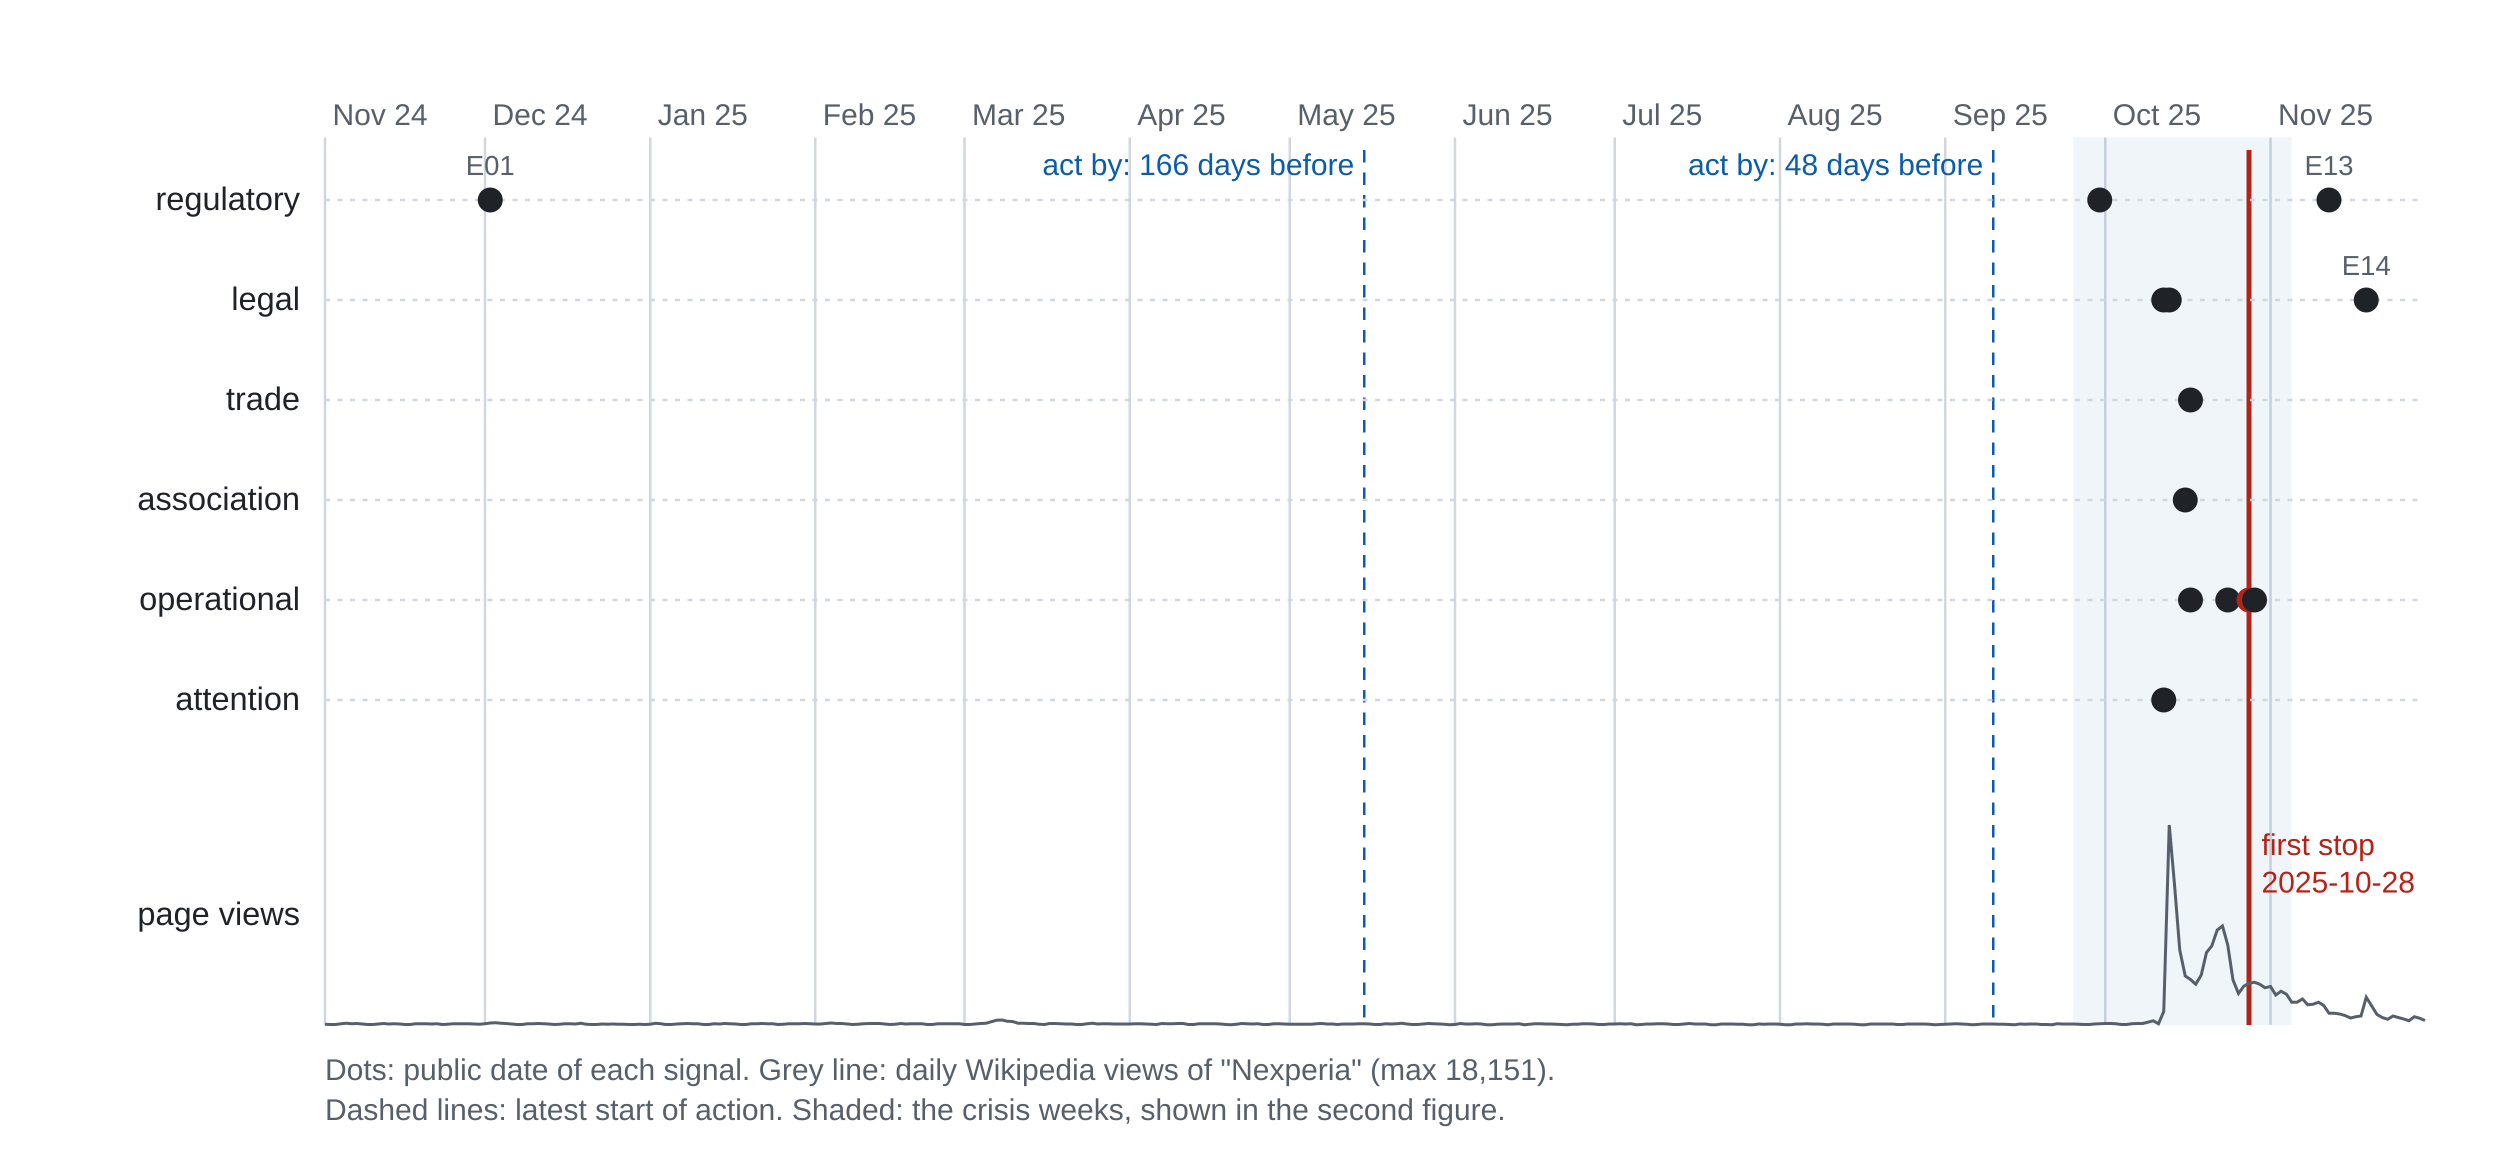
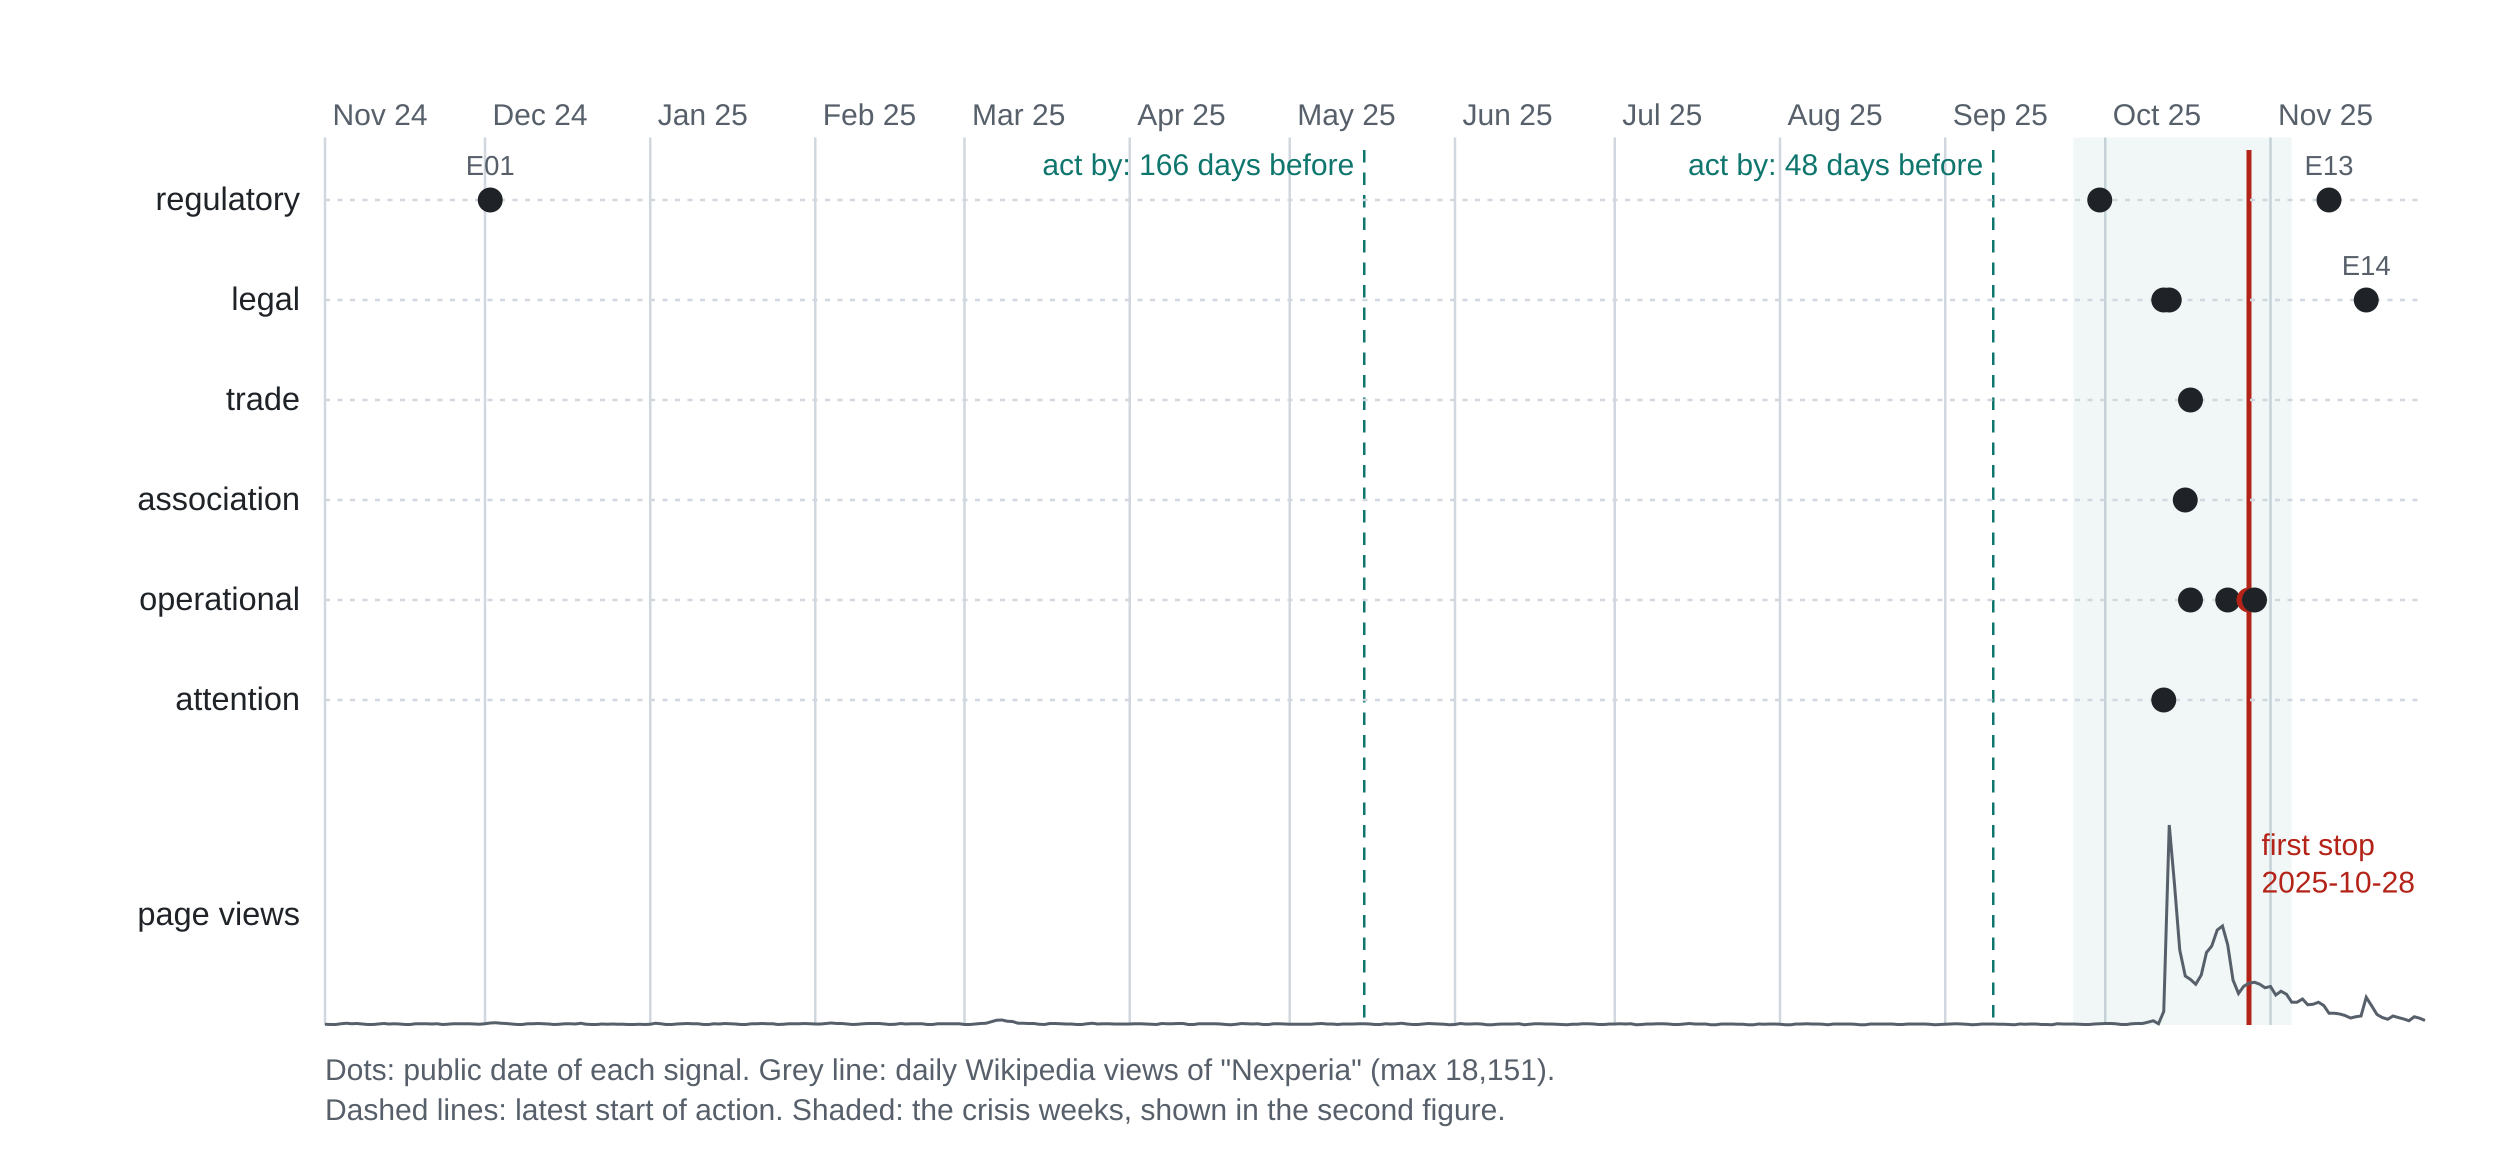
<svg xmlns="http://www.w3.org/2000/svg" viewBox="0 0 1000 460" role="img" font-family="Arial, sans-serif" font-size="13">
  <rect width="1000" height="460" fill="#ffffff" />
  <line x1="130.0" y1="55" x2="130.0" y2="410" stroke="#d0d7de" />
  <text x="133.0" y="50" fill="#57606a" font-size="12">Nov 24</text>
  <line x1="194.0" y1="55" x2="194.0" y2="410" stroke="#d0d7de" />
  <text x="197.0" y="50" fill="#57606a" font-size="12">Dec 24</text>
  <line x1="260.1" y1="55" x2="260.1" y2="410" stroke="#d0d7de" />
  <text x="263.1" y="50" fill="#57606a" font-size="12">Jan 25</text>
  <line x1="326.1" y1="55" x2="326.1" y2="410" stroke="#d0d7de" />
  <text x="329.1" y="50" fill="#57606a" font-size="12">Feb 25</text>
  <line x1="385.8" y1="55" x2="385.8" y2="410" stroke="#d0d7de" />
  <text x="388.8" y="50" fill="#57606a" font-size="12">Mar 25</text>
  <line x1="451.9" y1="55" x2="451.9" y2="410" stroke="#d0d7de" />
  <text x="454.9" y="50" fill="#57606a" font-size="12">Apr 25</text>
  <line x1="515.9" y1="55" x2="515.9" y2="410" stroke="#d0d7de" />
  <text x="518.9" y="50" fill="#57606a" font-size="12">May 25</text>
  <line x1="582.0" y1="55" x2="582.0" y2="410" stroke="#d0d7de" />
  <text x="585.0" y="50" fill="#57606a" font-size="12">Jun 25</text>
  <line x1="645.9" y1="55" x2="645.9" y2="410" stroke="#d0d7de" />
  <text x="648.9" y="50" fill="#57606a" font-size="12">Jul 25</text>
  <line x1="712.0" y1="55" x2="712.0" y2="410" stroke="#d0d7de" />
  <text x="715.0" y="50" fill="#57606a" font-size="12">Aug 25</text>
  <line x1="778.1" y1="55" x2="778.1" y2="410" stroke="#d0d7de" />
  <text x="781.1" y="50" fill="#57606a" font-size="12">Sep 25</text>
  <line x1="842.1" y1="55" x2="842.1" y2="410" stroke="#d0d7de" />
  <text x="845.1" y="50" fill="#57606a" font-size="12">Oct 25</text>
  <line x1="908.2" y1="55" x2="908.2" y2="410" stroke="#d0d7de" />
  <text x="911.2" y="50" fill="#57606a" font-size="12">Nov 25</text>
-   <line x1="797.3" y1="60" x2="797.3" y2="410" stroke="#0b5cad" stroke-dasharray="5 4" />
-   <text x="793.3" y="70" fill="#0b5cad" font-size="12" text-anchor="end">act by: 48 days before</text>
-   <line x1="545.7" y1="60" x2="545.7" y2="410" stroke="#0b5cad" stroke-dasharray="5 4" />
-   <text x="541.7" y="70" fill="#0b5cad" font-size="12" text-anchor="end">act by: 166 days before</text>
-   <rect x="829.3" y="55" width="87.4" height="355" fill="#0b5cad" fill-opacity="0.06" />
+   <line x1="797.3" y1="60" x2="797.3" y2="410" stroke="#0f766e" stroke-dasharray="5 4" />
+   <text x="793.3" y="70" fill="#0f766e" font-size="12" text-anchor="end">act by: 48 days before</text>
+   <line x1="545.7" y1="60" x2="545.7" y2="410" stroke="#0f766e" stroke-dasharray="5 4" />
+   <text x="541.7" y="70" fill="#0f766e" font-size="12" text-anchor="end">act by: 166 days before</text>
+   <rect x="829.3" y="55" width="87.4" height="355" fill="#0f766e" fill-opacity="0.06" />
  <line x1="899.6" y1="60" x2="899.6" y2="410" stroke="#b42318" stroke-width="2" />
  <text x="904.6" y="342" fill="#b42318" font-size="12">first stop</text>
  <text x="904.6" y="357" fill="#b42318" font-size="12">2025-10-28</text>
  <text x="120" y="84" fill="#1f2328" text-anchor="end">regulatory</text>
  <line x1="130" y1="80" x2="970" y2="80" stroke="#d0d7de" stroke-dasharray="2 3" />
  <text x="120" y="124" fill="#1f2328" text-anchor="end">legal</text>
  <line x1="130" y1="120" x2="970" y2="120" stroke="#d0d7de" stroke-dasharray="2 3" />
  <text x="120" y="164" fill="#1f2328" text-anchor="end">trade</text>
  <line x1="130" y1="160" x2="970" y2="160" stroke="#d0d7de" stroke-dasharray="2 3" />
  <text x="120" y="204" fill="#1f2328" text-anchor="end">association</text>
  <line x1="130" y1="200" x2="970" y2="200" stroke="#d0d7de" stroke-dasharray="2 3" />
  <text x="120" y="244" fill="#1f2328" text-anchor="end">operational</text>
  <line x1="130" y1="240" x2="970" y2="240" stroke="#d0d7de" stroke-dasharray="2 3" />
  <text x="120" y="284" fill="#1f2328" text-anchor="end">attention</text>
  <line x1="130" y1="280" x2="970" y2="280" stroke="#d0d7de" stroke-dasharray="2 3" />
  <circle cx="196.1" cy="80" r="5" fill="#1f2328" />
  <text x="196.1" y="70" fill="#57606a" font-size="11" text-anchor="middle">E01</text>
  <circle cx="839.9" cy="80" r="5" fill="#1f2328" />
  <circle cx="865.5" cy="280" r="5" fill="#1f2328" />
  <circle cx="865.5" cy="120" r="5" fill="#1f2328" />
  <circle cx="867.7" cy="120" r="5" fill="#1f2328" />
  <circle cx="874.1" cy="200" r="5" fill="#1f2328" />
  <circle cx="876.2" cy="160" r="5" fill="#1f2328" />
  <circle cx="876.2" cy="240" r="5" fill="#1f2328" />
  <circle cx="891.1" cy="240" r="5" fill="#1f2328" />
  <circle cx="899.6" cy="240" r="5" fill="#b42318" />
  <circle cx="901.8" cy="240" r="5" fill="#1f2328" />
  <circle cx="931.6" cy="80" r="5" fill="#1f2328" />
  <text x="931.6" y="70" fill="#57606a" font-size="11" text-anchor="middle">E13</text>
  <circle cx="946.5" cy="120" r="5" fill="#1f2328" />
  <text x="946.5" y="110" fill="#57606a" font-size="11" text-anchor="middle">E14</text>
  <polyline points="130.0,409.7 132.1,409.8 134.3,409.8 136.4,409.5 138.5,409.3 140.7,409.5 142.8,409.4 144.9,409.6 147.1,409.8 149.2,409.8 151.3,409.6 153.5,409.4 155.6,409.6 157.7,409.5 159.8,409.6 162.0,409.8 164.1,409.8 166.2,409.5 168.4,409.5 170.5,409.5 172.6,409.6 174.8,409.5 176.9,409.8 179.0,409.7 181.2,409.5 183.3,409.5 185.4,409.5 187.6,409.5 189.7,409.6 191.8,409.7 194.0,409.5 196.1,409.2 198.2,409.1 200.4,409.3 202.5,409.4 204.6,409.6 206.8,409.8 208.9,409.8 211.0,409.5 213.1,409.5 215.3,409.4 217.4,409.5 219.5,409.6 221.7,409.8 223.8,409.7 225.9,409.5 228.1,409.5 230.2,409.6 232.3,409.3 234.5,409.7 236.6,409.8 238.7,409.8 240.9,409.6 243.0,409.7 245.1,409.6 247.3,409.7 249.4,409.7 251.5,409.8 253.7,409.8 255.8,409.7 257.9,409.8 260.1,409.7 262.2,409.3 264.3,409.5 266.4,409.8 268.6,409.8 270.7,409.6 272.8,409.5 275.0,409.4 277.1,409.5 279.2,409.5 281.4,409.8 283.5,409.8 285.6,409.5 287.8,409.6 289.9,409.4 292.0,409.5 294.2,409.6 296.3,409.8 298.4,409.8 300.6,409.5 302.7,409.5 304.8,409.4 307.0,409.5 309.1,409.5 311.2,409.8 313.4,409.7 315.5,409.5 317.6,409.5 319.7,409.5 321.9,409.4 324.0,409.5 326.1,409.6 328.3,409.6 330.4,409.4 332.5,409.2 334.7,409.4 336.8,409.4 338.9,409.6 341.1,409.8 343.2,409.7 345.3,409.5 347.5,409.4 349.6,409.4 351.7,409.4 353.9,409.6 356.0,409.8 358.1,409.7 360.3,409.4 362.4,409.6 364.5,409.5 366.6,409.5 368.8,409.5 370.9,409.8 373.0,409.8 375.2,409.5 377.3,409.5 379.4,409.5 381.6,409.5 383.7,409.5 385.8,409.8 388.0,409.8 390.1,409.6 392.2,409.4 394.4,409.3 396.5,408.7 398.6,408.1 400.8,408.0 402.9,408.5 405.0,408.6 407.2,409.3 409.3,409.3 411.4,409.4 413.6,409.4 415.7,409.7 417.8,409.8 419.9,409.4 422.1,409.4 424.2,409.5 426.3,409.6 428.5,409.6 430.6,409.8 432.7,409.8 434.9,409.5 437.0,409.3 439.1,409.6 441.3,409.5 443.4,409.5 445.5,409.6 447.7,409.6 449.8,409.6 451.9,409.6 454.1,409.5 456.2,409.5 458.3,409.6 460.5,409.7 462.6,409.8 464.7,409.4 466.9,409.5 469.0,409.5 471.1,409.4 473.2,409.4 475.4,409.8 477.5,409.8 479.6,409.5 481.8,409.5 483.9,409.5 486.0,409.5 488.2,409.6 490.3,409.8 492.4,409.9 494.6,409.7 496.7,409.4 498.8,409.5 501.0,409.6 503.1,409.5 505.2,409.8 507.4,409.8 509.5,409.5 511.6,409.5 513.8,409.6 515.9,409.7 518.0,409.7 520.2,409.7 522.3,409.7 524.4,409.7 526.5,409.5 528.7,409.4 530.8,409.6 532.9,409.6 535.1,409.8 537.2,409.6 539.3,409.6 541.5,409.6 543.6,409.5 545.7,409.5 547.9,409.6 550.0,409.8 552.1,409.8 554.3,409.5 556.4,409.6 558.5,409.5 560.7,409.3 562.8,409.6 564.9,409.8 567.1,409.8 569.2,409.6 571.3,409.4 573.5,409.5 575.6,409.6 577.7,409.7 579.8,409.9 582.0,409.8 584.1,409.4 586.2,409.6 588.4,409.6 590.5,409.5 592.6,409.6 594.8,409.9 596.9,409.9 599.0,409.7 601.2,409.6 603.3,409.6 605.4,409.6 607.6,409.5 609.7,409.9 611.8,409.7 614.0,409.5 616.1,409.5 618.2,409.6 620.4,409.6 622.5,409.7 624.6,409.8 626.8,409.9 628.9,409.7 631.0,409.7 633.1,409.5 635.3,409.5 637.4,409.6 639.5,409.8 641.7,409.8 643.8,409.6 645.9,409.6 648.1,409.5 650.2,409.6 652.3,409.5 654.5,409.9 656.6,409.8 658.7,409.6 660.9,409.6 663.0,409.5 665.1,409.5 667.3,409.6 669.4,409.8 671.5,409.8 673.7,409.6 675.8,409.4 677.9,409.6 680.1,409.6 682.2,409.6 684.3,409.9 686.4,409.9 688.6,409.6 690.7,409.6 692.8,409.6 695.0,409.7 697.1,409.7 699.2,409.9 701.4,409.9 703.5,409.6 705.6,409.7 707.8,409.6 709.9,409.6 712.0,409.7 714.2,409.9 716.3,409.9 718.4,409.6 720.6,409.6 722.7,409.5 724.8,409.6 727.0,409.6 729.1,409.7 731.2,409.9 733.4,409.6 735.5,409.6 737.6,409.6 739.7,409.6 741.9,409.7 744.0,409.9 746.1,409.9 748.3,409.6 750.4,409.6 752.5,409.6 754.7,409.6 756.8,409.6 758.9,409.8 761.1,409.8 763.2,409.6 765.3,409.6 767.5,409.6 769.6,409.6 771.7,409.7 773.9,409.9 776.0,409.8 778.1,409.7 780.3,409.6 782.4,409.5 784.5,409.6 786.6,409.7 788.8,409.9 790.9,409.8 793.0,409.6 795.2,409.6 797.3,409.6 799.4,409.7 801.6,409.7 803.7,409.8 805.8,409.9 808.0,409.6 810.1,409.7 812.2,409.6 814.4,409.6 816.5,409.8 818.6,409.8 820.8,409.9 822.9,409.5 825.0,409.6 827.2,409.6 829.3,409.6 831.4,409.7 833.6,409.8 835.7,409.8 837.8,409.6 839.9,409.5 842.1,409.4 844.2,409.4 846.3,409.5 848.5,409.8 850.6,409.8 852.7,409.5 854.9,409.4 857.0,409.4 859.1,408.9 861.3,408.3 863.4,409.5 865.5,404.6 867.7,330.0 869.8,353.8 871.9,380.0 874.1,390.4 876.2,391.8 878.3,393.7 880.5,390.0 882.6,381.0 884.7,378.4 886.9,372.0 889.0,370.4 891.1,378.0 893.2,392.0 895.4,397.4 897.5,394.5 899.6,393.3 901.8,392.9 903.9,393.7 906.0,395.1 908.2,394.6 910.3,398.0 912.4,396.5 914.6,397.7 916.7,400.9 918.8,400.9 921.0,399.6 923.1,401.9 925.2,401.7 927.4,400.9 929.5,402.2 931.6,405.3 933.8,405.3 935.9,405.6 938.0,406.2 940.2,407.2 942.3,406.7 944.4,406.4 946.5,398.9 948.7,402.4 950.8,405.8 952.9,407.0 955.1,407.7 957.2,406.4 959.3,407.0 961.5,407.6 963.6,408.3 965.7,406.7 967.9,407.3 970.0,408.2" fill="none" stroke="#57606a" stroke-width="1.2" />
  <text x="120" y="370" fill="#1f2328" text-anchor="end">page views</text>
  <text x="130" y="432" fill="#57606a" font-size="12">Dots: public date of each signal. Grey line: daily Wikipedia views of "Nexperia" (max 18,151).</text>
  <text x="130" y="448" fill="#57606a" font-size="12">Dashed lines: latest start of action. Shaded: the crisis weeks, shown in the second figure.</text>
</svg>
